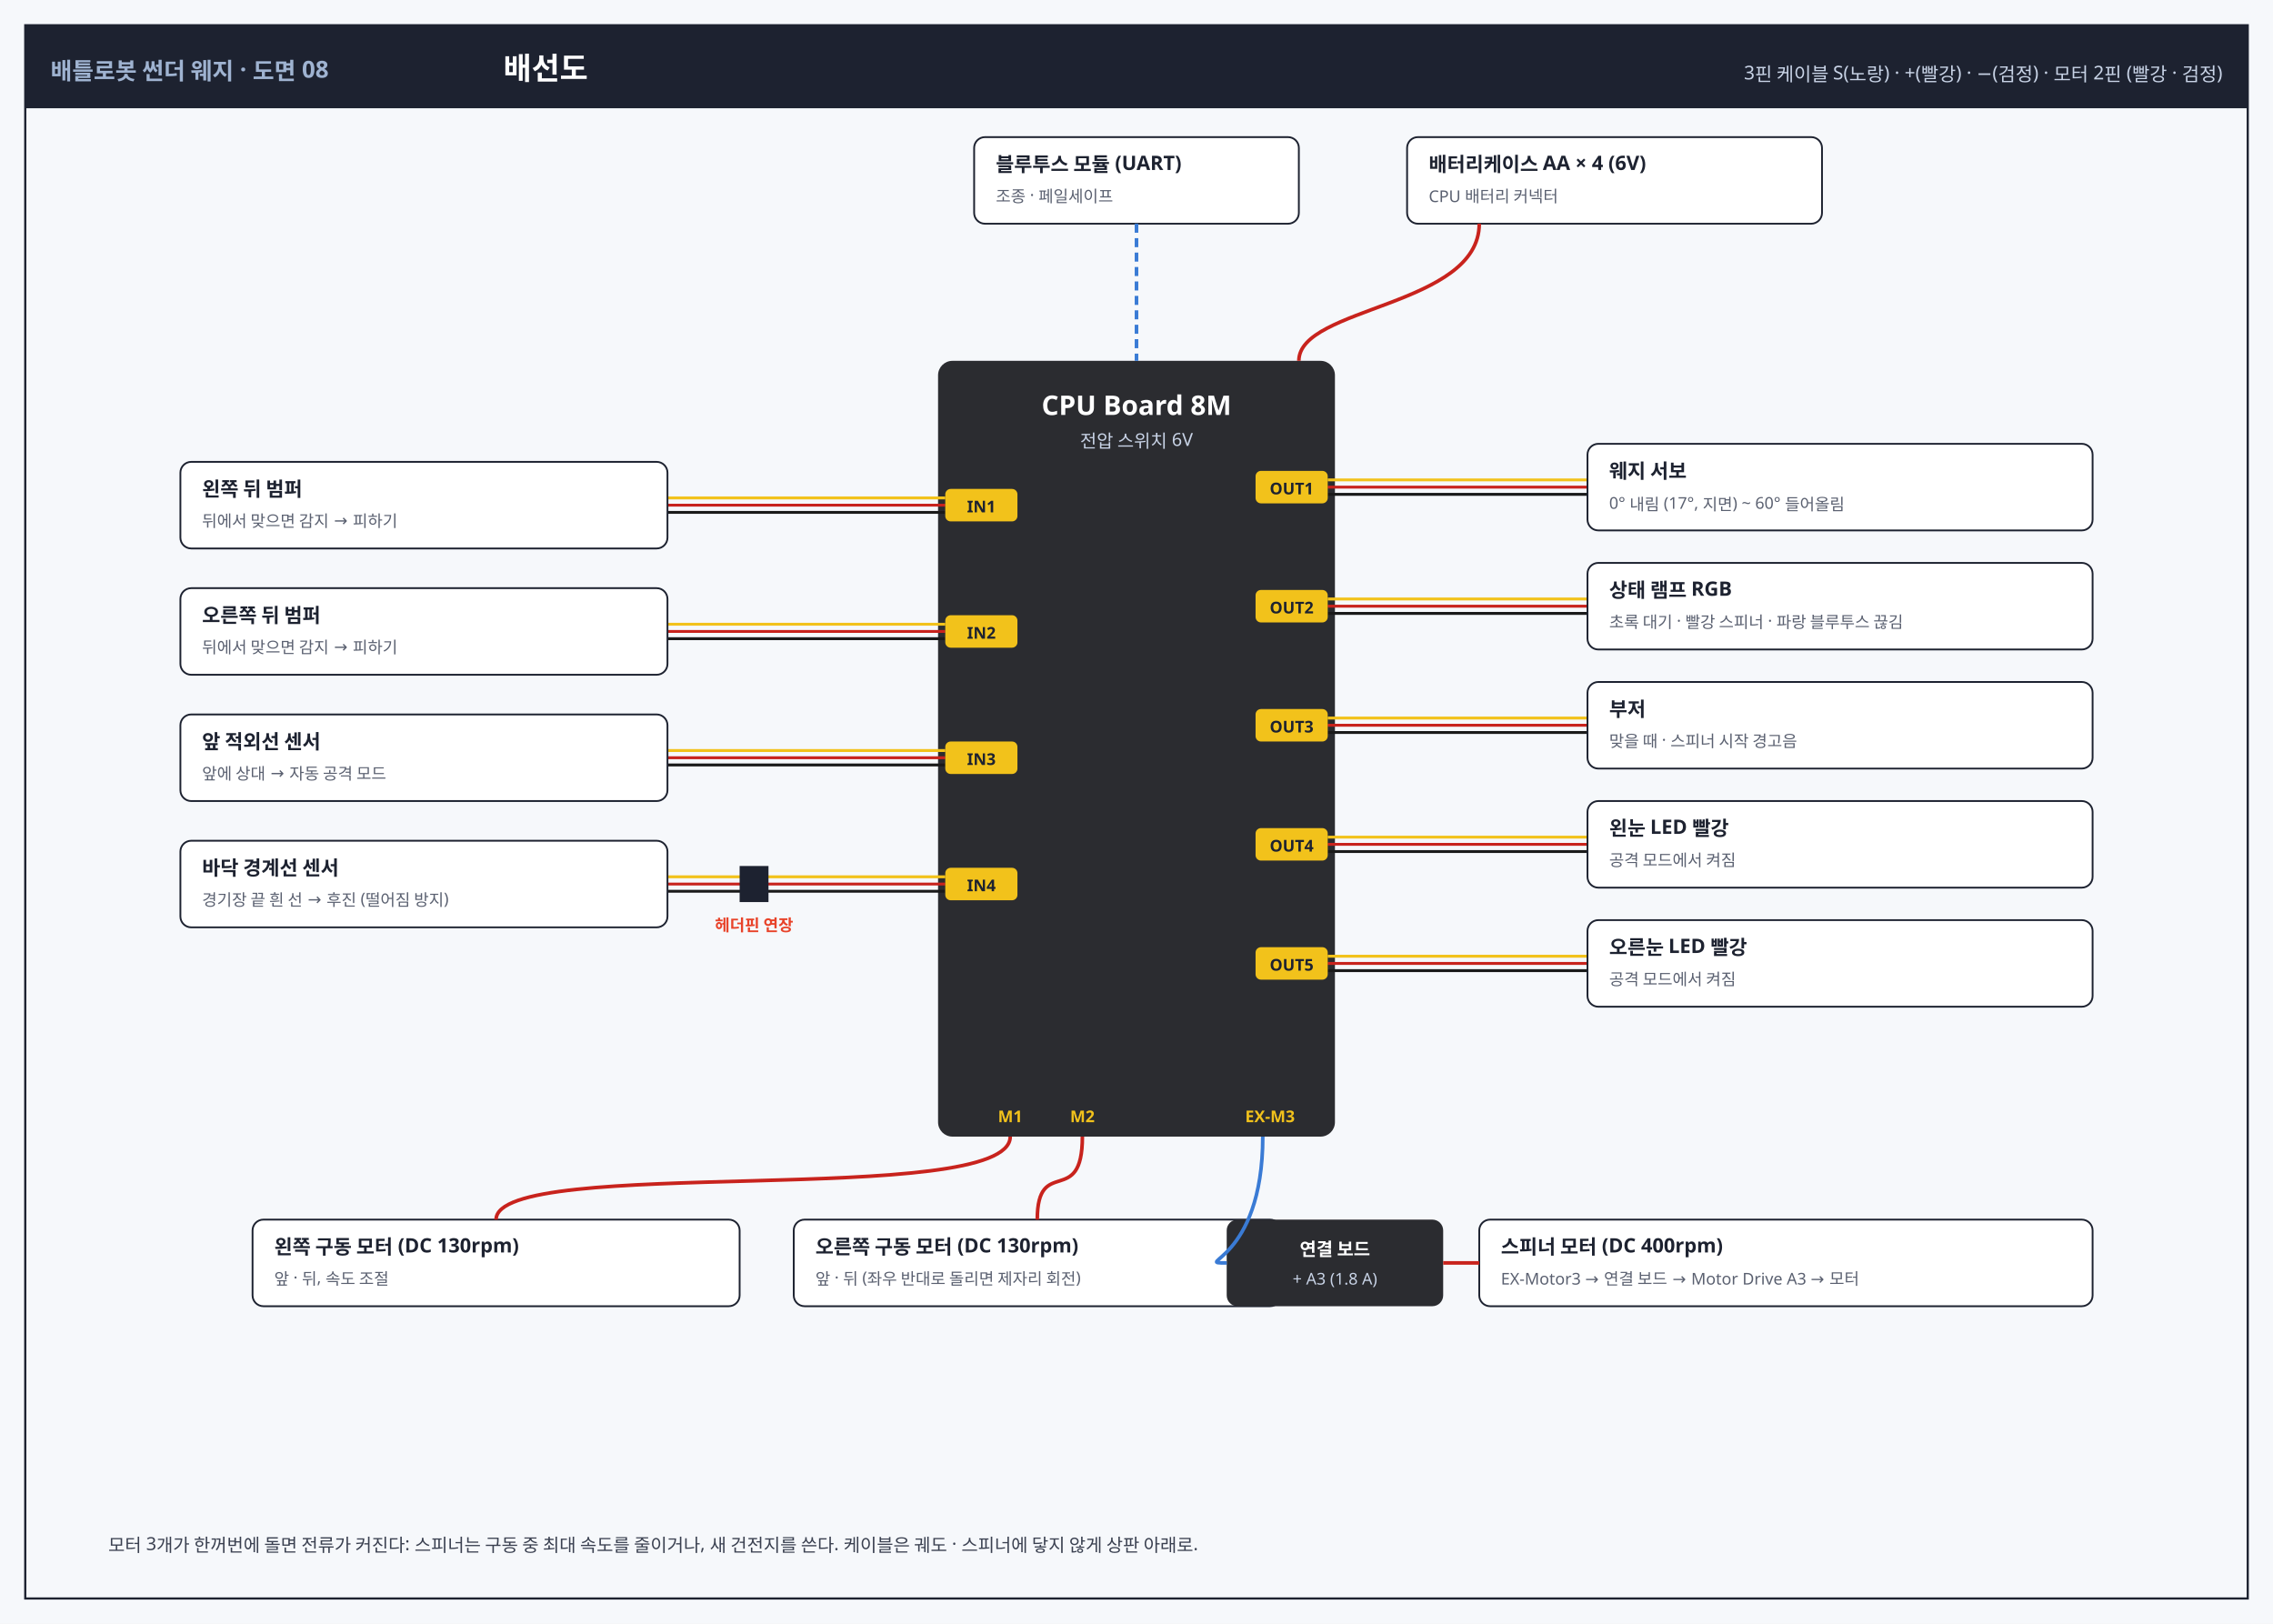
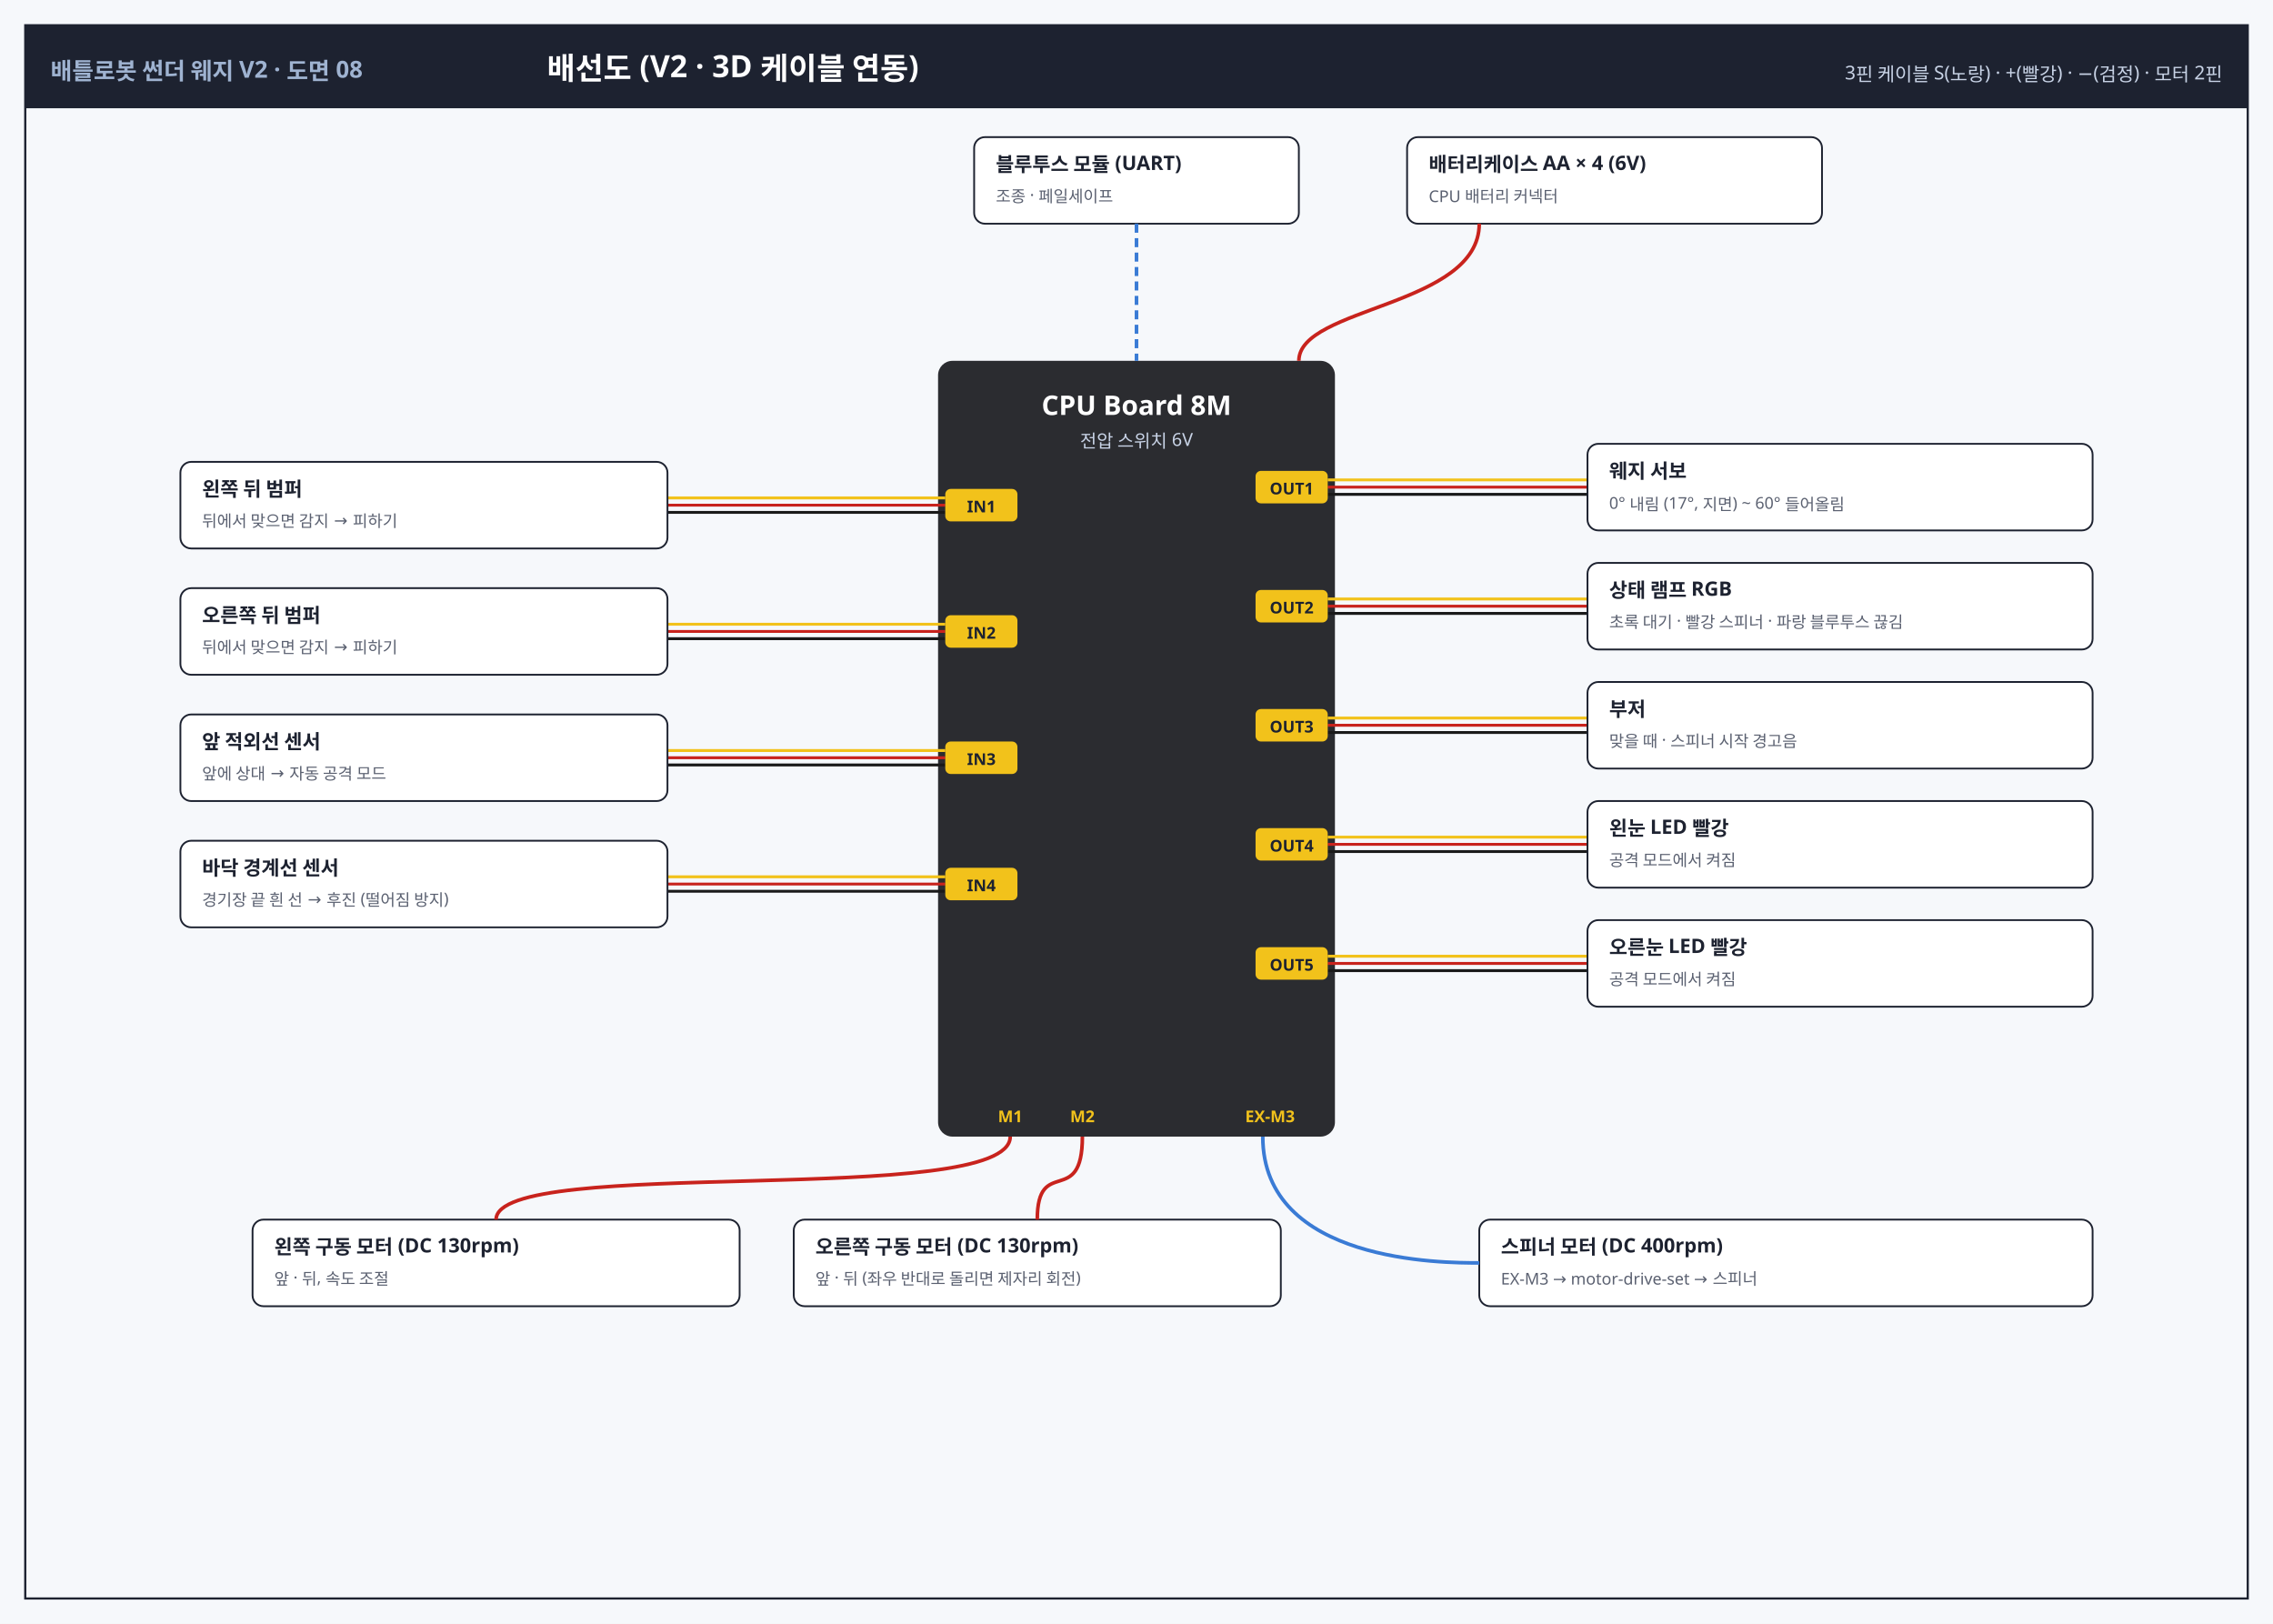
<svg xmlns="http://www.w3.org/2000/svg" viewBox="0 0 1260 900" width="1260" height="900" font-family="JetBrains Mono, 'Noto Sans KR', sans-serif">
  <defs>
    <pattern id="g" width="10" height="10" patternUnits="userSpaceOnUse">
      <path d="M10 0H0V10" fill="none" stroke="#e3e8ef" stroke-width="0.5" />
    </pattern>
  </defs>
  <rect width="100%" height="100%" fill="#f6f8fb" />
  <rect x="14" y="14" width="1232" height="872" fill="none" stroke="#1d2230" stroke-width="1.2" />
  <rect x="14" y="14" width="1232" height="46" fill="#1d2230" />
-   <text x="28.0" y="44.0" font-size="13" fill="#9fb3d1" font-weight="700" text-anchor="start">배틀로봇 썬더 웨지 · 도면 08</text>
-   <text x="279.0" y="44.0" font-size="17" fill="#ffffff" font-weight="700" text-anchor="start">배선도</text>
-   <text x="1232.0" y="44.0" font-size="10.5" fill="#c8d3e6" font-weight="400" text-anchor="end">3핀 케이블 S(노랑) · +(빨강) · −(검정) · 모터 2핀 (빨강 · 검정)</text>
+   <text x="28.0" y="44.0" font-size="13" fill="#9fb3d1" font-weight="700" text-anchor="start">배틀로봇 썬더 웨지 V2 · 도면 08</text>
+   <text x="303.2" y="44.0" font-size="17" fill="#ffffff" font-weight="700" text-anchor="start">배선도 (V2 · 3D 케이블 연동)</text>
+   <text x="1232.0" y="44.0" font-size="10.5" fill="#c8d3e6" font-weight="400" text-anchor="end">3핀 케이블 S(노랑) · +(빨강) · −(검정) · 모터 2핀</text>
  <rect x="520" y="200" width="220" height="430" rx="8" fill="#2b2c30" />
  <text x="630.0" y="230.0" font-size="15" fill="#fff" font-weight="700" text-anchor="middle">CPU Board 8M</text>
  <text x="630.0" y="248.0" font-size="10" fill="#c8d3e6" font-weight="400" text-anchor="middle">전압 스위치 6V</text>
  <path d="M 370 276 C 447.0 276, 447.0 276, 524 276" fill="none" stroke="#f2c21b" stroke-width="1.6" />
  <path d="M 370 280 C 447.0 280, 447.0 280, 524 280" fill="none" stroke="#c8231d" stroke-width="1.6" />
  <path d="M 370 284 C 447.0 284, 447.0 284, 524 284" fill="none" stroke="#1a1a1a" stroke-width="1.6" />
  <rect x="524" y="271" width="40" height="18" rx="3" fill="#f2c21b" />
  <text x="544.0" y="284.0" font-size="9" fill="#1d2230" font-weight="700" text-anchor="middle">IN1</text>
  <rect x="100" y="256" width="270" height="48" rx="6" fill="#fff" stroke="#1d2230" />
  <text x="112.0" y="275.0" font-size="11" fill="#1d2230" font-weight="700" text-anchor="start">왼쪽 뒤 범퍼</text>
  <text x="112.0" y="292.0" font-size="9" fill="#5a6070" font-weight="400" text-anchor="start">뒤에서 맞으면 감지 → 피하기</text>
  <path d="M 370 346 C 447.0 346, 447.0 346, 524 346" fill="none" stroke="#f2c21b" stroke-width="1.6" />
  <path d="M 370 350 C 447.0 350, 447.0 350, 524 350" fill="none" stroke="#c8231d" stroke-width="1.6" />
  <path d="M 370 354 C 447.0 354, 447.0 354, 524 354" fill="none" stroke="#1a1a1a" stroke-width="1.6" />
  <rect x="524" y="341" width="40" height="18" rx="3" fill="#f2c21b" />
  <text x="544.0" y="354.0" font-size="9" fill="#1d2230" font-weight="700" text-anchor="middle">IN2</text>
  <rect x="100" y="326" width="270" height="48" rx="6" fill="#fff" stroke="#1d2230" />
  <text x="112.0" y="345.0" font-size="11" fill="#1d2230" font-weight="700" text-anchor="start">오른쪽 뒤 범퍼</text>
  <text x="112.0" y="362.0" font-size="9" fill="#5a6070" font-weight="400" text-anchor="start">뒤에서 맞으면 감지 → 피하기</text>
  <path d="M 370 416 C 447.0 416, 447.0 416, 524 416" fill="none" stroke="#f2c21b" stroke-width="1.6" />
  <path d="M 370 420 C 447.0 420, 447.0 420, 524 420" fill="none" stroke="#c8231d" stroke-width="1.6" />
  <path d="M 370 424 C 447.0 424, 447.0 424, 524 424" fill="none" stroke="#1a1a1a" stroke-width="1.6" />
  <rect x="524" y="411" width="40" height="18" rx="3" fill="#f2c21b" />
  <text x="544.0" y="424.0" font-size="9" fill="#1d2230" font-weight="700" text-anchor="middle">IN3</text>
  <rect x="100" y="396" width="270" height="48" rx="6" fill="#fff" stroke="#1d2230" />
  <text x="112.0" y="415.0" font-size="11" fill="#1d2230" font-weight="700" text-anchor="start">앞 적외선 센서</text>
  <text x="112.0" y="432.0" font-size="9" fill="#5a6070" font-weight="400" text-anchor="start">앞에 상대 → 자동 공격 모드</text>
  <path d="M 370 486 C 447.0 486, 447.0 486, 524 486" fill="none" stroke="#f2c21b" stroke-width="1.6" />
  <path d="M 370 490 C 447.0 490, 447.0 490, 524 490" fill="none" stroke="#c8231d" stroke-width="1.6" />
  <path d="M 370 494 C 447.0 494, 447.0 494, 524 494" fill="none" stroke="#1a1a1a" stroke-width="1.6" />
  <rect x="524" y="481" width="40" height="18" rx="3" fill="#f2c21b" />
  <text x="544.0" y="494.0" font-size="9" fill="#1d2230" font-weight="700" text-anchor="middle">IN4</text>
  <rect x="100" y="466" width="270" height="48" rx="6" fill="#fff" stroke="#1d2230" />
  <text x="112.0" y="485.0" font-size="11" fill="#1d2230" font-weight="700" text-anchor="start">바닥 경계선 센서</text>
  <text x="112.0" y="502.0" font-size="9" fill="#5a6070" font-weight="400" text-anchor="start">경기장 끝 흰 선 → 후진 (떨어짐 방지)</text>
-   <rect x="410" y="480" width="16" height="20" fill="#1d2230" />
-   <text x="418.0" y="516.0" font-size="9" fill="#e8432a" font-weight="700" text-anchor="middle">헤더핀 연장</text>
  <path d="M 736 266 C 808.0 266, 808.0 266, 880 266" fill="none" stroke="#f2c21b" stroke-width="1.6" />
  <path d="M 736 270 C 808.0 270, 808.0 270, 880 270" fill="none" stroke="#c8231d" stroke-width="1.6" />
  <path d="M 736 274 C 808.0 274, 808.0 274, 880 274" fill="none" stroke="#1a1a1a" stroke-width="1.6" />
  <rect x="696" y="261" width="40" height="18" rx="3" fill="#f2c21b" />
  <text x="716.0" y="274.0" font-size="9" fill="#1d2230" font-weight="700" text-anchor="middle">OUT1</text>
  <rect x="880" y="246" width="280" height="48" rx="6" fill="#fff" stroke="#1d2230" />
  <text x="892.0" y="265.0" font-size="11" fill="#1d2230" font-weight="700" text-anchor="start">웨지 서보</text>
  <text x="892.0" y="282.0" font-size="9" fill="#5a6070" font-weight="400" text-anchor="start">0° 내림 (17°, 지면) ~ 60° 들어올림</text>
  <path d="M 736 332 C 808.0 332, 808.0 332, 880 332" fill="none" stroke="#f2c21b" stroke-width="1.6" />
  <path d="M 736 336 C 808.0 336, 808.0 336, 880 336" fill="none" stroke="#c8231d" stroke-width="1.6" />
  <path d="M 736 340 C 808.0 340, 808.0 340, 880 340" fill="none" stroke="#1a1a1a" stroke-width="1.6" />
  <rect x="696" y="327" width="40" height="18" rx="3" fill="#f2c21b" />
  <text x="716.0" y="340.0" font-size="9" fill="#1d2230" font-weight="700" text-anchor="middle">OUT2</text>
  <rect x="880" y="312" width="280" height="48" rx="6" fill="#fff" stroke="#1d2230" />
  <text x="892.0" y="331.0" font-size="11" fill="#1d2230" font-weight="700" text-anchor="start">상태 램프 RGB</text>
  <text x="892.0" y="348.0" font-size="9" fill="#5a6070" font-weight="400" text-anchor="start">초록 대기 · 빨강 스피너 · 파랑 블루투스 끊김</text>
  <path d="M 736 398 C 808.0 398, 808.0 398, 880 398" fill="none" stroke="#f2c21b" stroke-width="1.6" />
  <path d="M 736 402 C 808.0 402, 808.0 402, 880 402" fill="none" stroke="#c8231d" stroke-width="1.6" />
  <path d="M 736 406 C 808.0 406, 808.0 406, 880 406" fill="none" stroke="#1a1a1a" stroke-width="1.6" />
  <rect x="696" y="393" width="40" height="18" rx="3" fill="#f2c21b" />
  <text x="716.0" y="406.0" font-size="9" fill="#1d2230" font-weight="700" text-anchor="middle">OUT3</text>
  <rect x="880" y="378" width="280" height="48" rx="6" fill="#fff" stroke="#1d2230" />
  <text x="892.0" y="397.0" font-size="11" fill="#1d2230" font-weight="700" text-anchor="start">부저</text>
  <text x="892.0" y="414.0" font-size="9" fill="#5a6070" font-weight="400" text-anchor="start">맞을 때 · 스피너 시작 경고음</text>
  <path d="M 736 464 C 808.0 464, 808.0 464, 880 464" fill="none" stroke="#f2c21b" stroke-width="1.6" />
  <path d="M 736 468 C 808.0 468, 808.0 468, 880 468" fill="none" stroke="#c8231d" stroke-width="1.6" />
  <path d="M 736 472 C 808.0 472, 808.0 472, 880 472" fill="none" stroke="#1a1a1a" stroke-width="1.6" />
  <rect x="696" y="459" width="40" height="18" rx="3" fill="#f2c21b" />
  <text x="716.0" y="472.0" font-size="9" fill="#1d2230" font-weight="700" text-anchor="middle">OUT4</text>
  <rect x="880" y="444" width="280" height="48" rx="6" fill="#fff" stroke="#1d2230" />
  <text x="892.0" y="463.0" font-size="11" fill="#1d2230" font-weight="700" text-anchor="start">왼눈 LED 빨강</text>
  <text x="892.0" y="480.0" font-size="9" fill="#5a6070" font-weight="400" text-anchor="start">공격 모드에서 켜짐</text>
  <path d="M 736 530 C 808.0 530, 808.0 530, 880 530" fill="none" stroke="#f2c21b" stroke-width="1.6" />
  <path d="M 736 534 C 808.0 534, 808.0 534, 880 534" fill="none" stroke="#c8231d" stroke-width="1.6" />
  <path d="M 736 538 C 808.0 538, 808.0 538, 880 538" fill="none" stroke="#1a1a1a" stroke-width="1.6" />
  <rect x="696" y="525" width="40" height="18" rx="3" fill="#f2c21b" />
  <text x="716.0" y="538.0" font-size="9" fill="#1d2230" font-weight="700" text-anchor="middle">OUT5</text>
  <rect x="880" y="510" width="280" height="48" rx="6" fill="#fff" stroke="#1d2230" />
  <text x="892.0" y="529.0" font-size="11" fill="#1d2230" font-weight="700" text-anchor="start">오른눈 LED 빨강</text>
  <text x="892.0" y="546.0" font-size="9" fill="#5a6070" font-weight="400" text-anchor="start">공격 모드에서 켜짐</text>
  <rect x="140" y="676" width="270" height="48" rx="6" fill="#fff" stroke="#1d2230" />
  <text x="152.0" y="695.0" font-size="11" fill="#1d2230" font-weight="700" text-anchor="start">왼쪽 구동 모터 (DC 130rpm)</text>
  <text x="152.0" y="712.0" font-size="9" fill="#5a6070" font-weight="400" text-anchor="start">앞 · 뒤, 속도 조절</text>
  <path d="M 275 676 C 275 640, 560 670, 560 630" fill="none" stroke="#c8231d" stroke-width="2" />
  <text x="560.0" y="622.0" font-size="9" fill="#f2c21b" font-weight="700" text-anchor="middle">M1</text>
  <rect x="440" y="676" width="270" height="48" rx="6" fill="#fff" stroke="#1d2230" />
  <text x="452.0" y="695.0" font-size="11" fill="#1d2230" font-weight="700" text-anchor="start">오른쪽 구동 모터 (DC 130rpm)</text>
  <text x="452.0" y="712.0" font-size="9" fill="#5a6070" font-weight="400" text-anchor="start">앞 · 뒤 (좌우 반대로 돌리면 제자리 회전)</text>
  <path d="M 575 676 C 575 640, 600 670, 600 630" fill="none" stroke="#c8231d" stroke-width="2" />
  <text x="600.0" y="622.0" font-size="9" fill="#f2c21b" font-weight="700" text-anchor="middle">M2</text>
  <rect x="820" y="676" width="340" height="48" rx="6" fill="#fff" stroke="#1d2230" />
  <text x="832.0" y="695.0" font-size="11" fill="#1d2230" font-weight="700" text-anchor="start">스피너 모터 (DC 400rpm)</text>
-   <text x="832.0" y="712.0" font-size="9" fill="#5a6070" font-weight="400" text-anchor="start">EX-Motor3 → 연결 보드 → Motor Drive A3 → 모터</text>
-   <rect x="680" y="676" width="120" height="48" rx="6" fill="#2b2c30" />
-   <text x="740.0" y="696.0" font-size="10" fill="#fff" font-weight="700" text-anchor="middle">연결 보드</text>
-   <text x="740.0" y="712.0" font-size="9" fill="#c8d3e6" font-weight="400" text-anchor="middle">+ A3 (1.8 A)</text>
-   <path d="M 700 630 C 700 700, 660 700, 680 700" fill="none" stroke="#3a7bd5" stroke-width="2" />
+   <text x="832.0" y="712.0" font-size="9" fill="#5a6070" font-weight="400" text-anchor="start">EX-M3 → motor-drive-set → 스피너</text>
+   <path d="M 700 630 C 700 700, 800 700, 820 700" fill="none" stroke="#3a7bd5" stroke-width="2" />
  <text x="704.0" y="622.0" font-size="9" fill="#f2c21b" font-weight="700" text-anchor="middle">EX-M3</text>
-   <line x1="800" y1="700" x2="820" y2="700" stroke="#c8231d" stroke-width="2" />
  <rect x="540" y="76" width="180" height="48" rx="6" fill="#fff" stroke="#1d2230" />
  <text x="552.0" y="95.0" font-size="11" fill="#1d2230" font-weight="700" text-anchor="start">블루투스 모듈 (UART)</text>
  <text x="552.0" y="112.0" font-size="9" fill="#5a6070" font-weight="400" text-anchor="start">조종 · 페일세이프</text>
  <line x1="630" y1="124" x2="630" y2="200" stroke="#3a7bd5" stroke-width="2" stroke-dasharray="5 3" />
  <rect x="780" y="76" width="230" height="48" rx="6" fill="#fff" stroke="#1d2230" />
  <text x="792.0" y="95.0" font-size="11" fill="#1d2230" font-weight="700" text-anchor="start">배터리케이스 AA × 4 (6V)</text>
  <text x="792.0" y="112.0" font-size="9" fill="#5a6070" font-weight="400" text-anchor="start">CPU 배터리 커넥터</text>
  <path d="M 820 124 C 820 170, 720 170, 720 200" fill="none" stroke="#c8231d" stroke-width="2" />
-   <text x="60.0" y="860.0" font-size="10" fill="#3a4050" font-weight="400" text-anchor="start">모터 3개가 한꺼번에 돌면 전류가 커진다: 스피너는 구동 중 최대 속도를 줄이거나, 새 건전지를 쓴다. 케이블은 궤도 · 스피너에 닿지 않게 상판 아래로.</text>
</svg>
